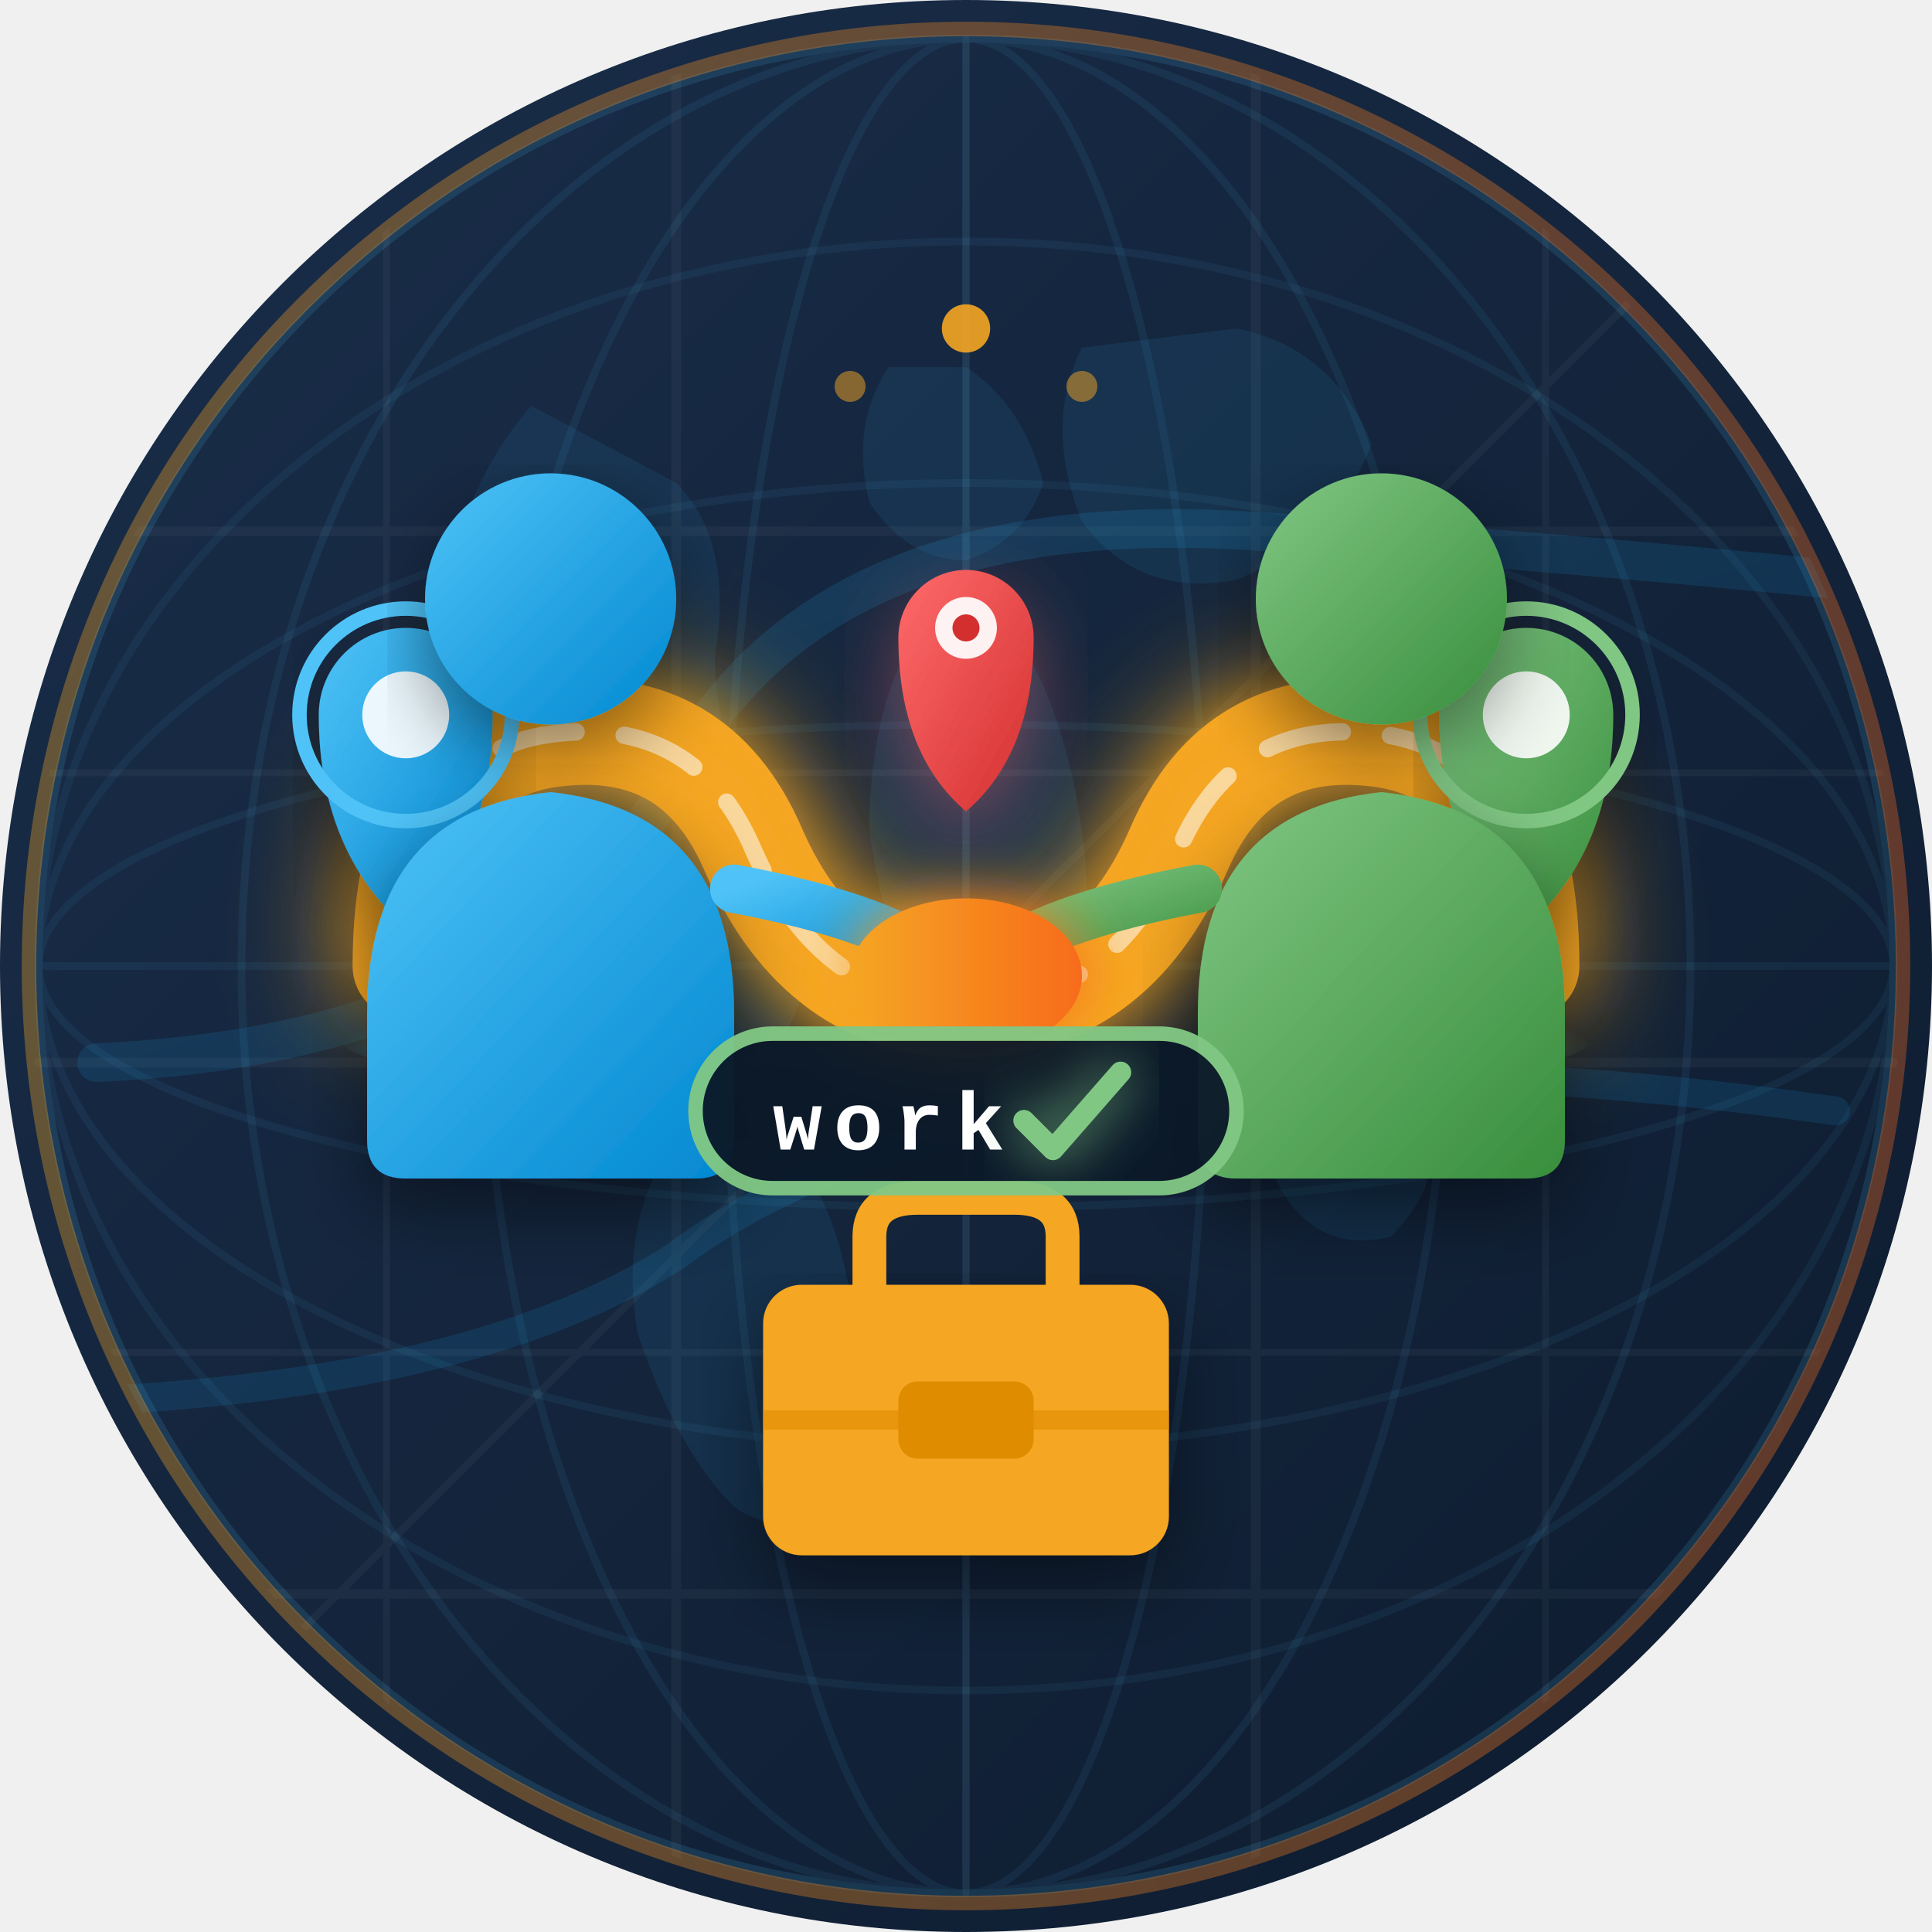
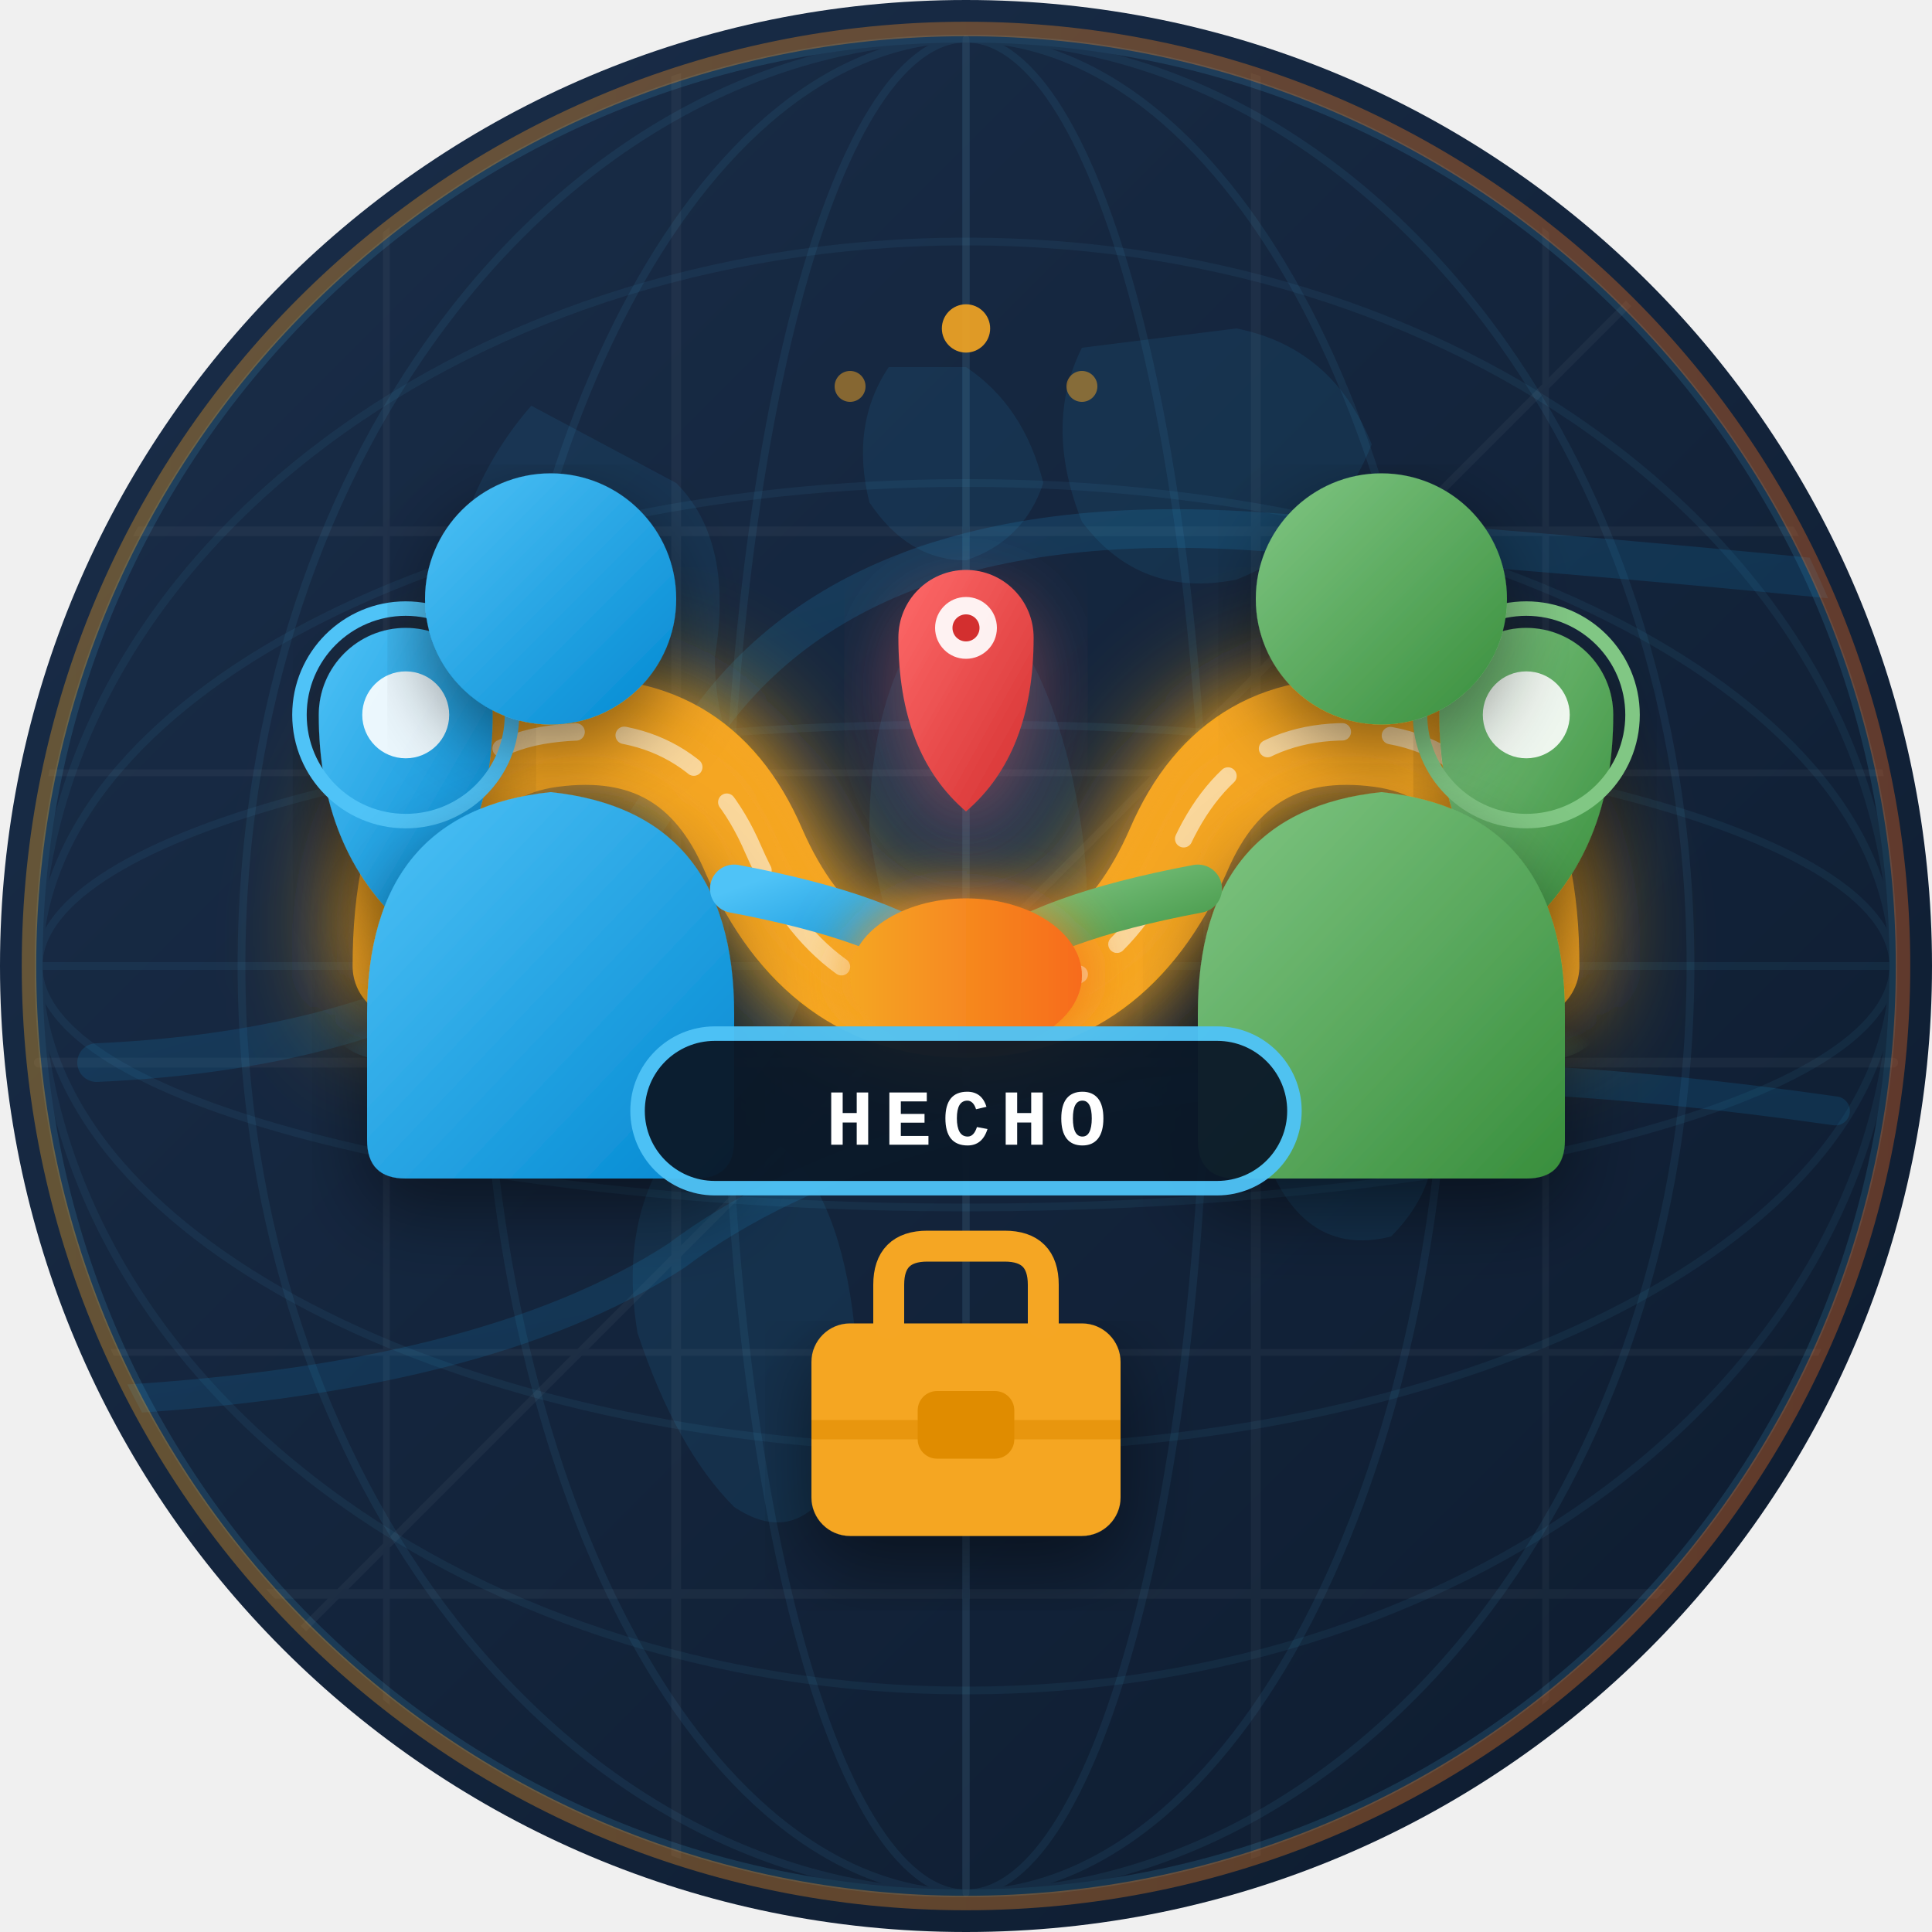
<svg xmlns="http://www.w3.org/2000/svg" viewBox="0 0 200 200" width="200" height="200" role="img" aria-label="AppServicios icon 512">
  <defs>
    <linearGradient id="bgGrad" x1="0%" y1="0%" x2="100%" y2="100%">
      <stop offset="0%" style="stop-color:#1A2E4A" />
      <stop offset="100%" style="stop-color:#0D1B2E" />
    </linearGradient>
    <linearGradient id="clientGrad" x1="0%" y1="0%" x2="100%" y2="100%">
      <stop offset="0%" style="stop-color:#4FC3F7" />
      <stop offset="100%" style="stop-color:#0288D1" />
    </linearGradient>
    <linearGradient id="proGrad" x1="0%" y1="0%" x2="100%" y2="100%">
      <stop offset="0%" style="stop-color:#81C784" />
      <stop offset="100%" style="stop-color:#388E3C" />
    </linearGradient>
    <linearGradient id="bridgeGrad" x1="0%" y1="0%" x2="100%" y2="0%">
      <stop offset="0%" style="stop-color:#F5A623" />
      <stop offset="100%" style="stop-color:#F76B1C" />
    </linearGradient>
    <linearGradient id="roadGrad" x1="0%" y1="0%" x2="100%" y2="100%">
      <stop offset="0%" style="stop-color:#29B6F6;stop-opacity:0.15" />
      <stop offset="100%" style="stop-color:#0277BD;stop-opacity:0.15" />
    </linearGradient>
    <linearGradient id="pinGrad" x1="0%" y1="0%" x2="100%" y2="100%">
      <stop offset="0%" style="stop-color:#FF6B6B" />
      <stop offset="100%" style="stop-color:#D32F2F" />
    </linearGradient>
    <radialGradient id="pinAShadow" cx="50%" cy="80%" r="50%">
      <stop offset="0%" style="stop-color:#4FC3F7;stop-opacity:0.5" />
      <stop offset="100%" style="stop-color:#4FC3F7;stop-opacity:0" />
    </radialGradient>
    <radialGradient id="pinBShadow" cx="50%" cy="80%" r="50%">
      <stop offset="0%" style="stop-color:#81C784;stop-opacity:0.5" />
      <stop offset="100%" style="stop-color:#81C784;stop-opacity:0" />
    </radialGradient>
    <filter id="glow" x="-40%" y="-40%" width="180%" height="180%">
      <feGaussianBlur stdDeviation="3" result="b" />
      <feMerge>
        <feMergeNode in="b" />
        <feMergeNode in="SourceGraphic" />
      </feMerge>
    </filter>
    <filter id="softGlow" x="-60%" y="-60%" width="220%" height="220%">
      <feGaussianBlur stdDeviation="6" result="b" />
      <feMerge>
        <feMergeNode in="b" />
        <feMergeNode in="SourceGraphic" />
      </feMerge>
    </filter>
    <filter id="shadow" x="-15%" y="-15%" width="140%" height="150%">
      <feDropShadow dx="0" dy="3" stdDeviation="4" flood-color="#000" flood-opacity="0.45" />
    </filter>
    <filter id="pinShadow" x="-40%" y="-30%" width="180%" height="200%">
      <feDropShadow dx="0" dy="3" stdDeviation="4" flood-color="#FF6B6B" flood-opacity="0.45" />
    </filter>
    <filter id="routeGlow" x="-20%" y="-80%" width="140%" height="260%">
      <feGaussianBlur stdDeviation="4" result="b" />
      <feMerge>
        <feMergeNode in="b" />
        <feMergeNode in="SourceGraphic" />
      </feMerge>
    </filter>
    <filter id="mapGlow" x="-10%" y="-10%" width="120%" height="120%">
      <feGaussianBlur stdDeviation="1.5" result="b" />
      <feMerge>
        <feMergeNode in="b" />
        <feMergeNode in="SourceGraphic" />
      </feMerge>
    </filter>
    <clipPath id="circleClip">
      <circle cx="100" cy="100" r="97" />
    </clipPath>
    <style>
.routeDash {
stroke-dasharray: 8 5;
animation: dash 1.6s linear infinite;
}
@keyframes dash { to { stroke-dashoffset: -26; } }
.globeRotate {
animation: globeSpin 18s linear infinite;
transform-origin: 100px 100px;
}
@keyframes globeSpin {
from { transform: rotate(0deg); }
to { transform: rotate(360deg); }
}
.globeRotateSlow {
animation: globeSpinSlow 28s linear infinite reverse;
transform-origin: 100px 100px;
}
@keyframes globeSpinSlow {
from { transform: rotate(0deg); }
to { transform: rotate(360deg); }
}
.pulseA {
animation: pulseA 2.2s ease-in-out infinite;
transform-origin: 42px 74px;
}
@keyframes pulseA {
0%,100%{ opacity:.35; r:11; }
50% { opacity:.07; r:15; }
}
.pulseB {
animation: pulseB 2.2s ease-in-out infinite;
animation-delay:.7s;
transform-origin: 158px 74px;
}
@keyframes pulseB {
0%,100%{ opacity:.35; r:11; }
50% { opacity:.07; r:15; }
}
.ubiBounce {
animation: ubiBounce 2s ease-in-out infinite;
transform-origin: 100px 90px;
}
@keyframes ubiBounce {
0%,100%{ transform: translateY(0); }
50% { transform: translateY(-3px); }
}
.armLeft {
animation: armLeft 2s ease-in-out infinite;
transform-origin: 76px 92px;
}
@keyframes armLeft {
0%,100%{ transform: rotate(0deg); opacity:.85; }
50% { transform: rotate(-8deg); opacity:1; }
}
.armRight {
animation: armRight 2s ease-in-out infinite;
animation-delay:.2s;
transform-origin: 124px 92px;
}
@keyframes armRight {
0%,100%{ transform: rotate(0deg); opacity:.85; }
50% { transform: rotate(8deg); opacity:1; }
}
.handshake {
animation: hsPulse 2s ease-in-out infinite;
transform-origin: 100px 101px;
}
@keyframes hsPulse {
0%,100%{ transform: scale(1); opacity:1; }
50% { transform: scale(1.12); opacity:.8; }
}
.routeHalo {
animation: routeHalo 3s ease-in-out infinite;
}
@keyframes routeHalo {
0%,100%{ opacity:.12; }
50% { opacity:.24; }
}
</style>
  </defs>
  <circle cx="100" cy="100" r="100" fill="url(#bgGrad)" />
  <g clip-path="url(#circleClip)">
    <g class="globeRotateSlow" opacity="0.07" stroke="#4FC3F7" fill="none" stroke-width="0.8">
      <ellipse cx="100" cy="100" rx="96" ry="25" />
      <ellipse cx="100" cy="100" rx="96" ry="50" />
      <ellipse cx="100" cy="100" rx="96" ry="75" />
      <ellipse cx="100" cy="100" rx="96" ry="96" />
      <line x1="4" y1="100" x2="196" y2="100" />
    </g>
    <g class="globeRotate" opacity="0.08" stroke="#4FC3F7" fill="none" stroke-width="0.8">
      <ellipse cx="100" cy="100" rx="25" ry="96" />
      <ellipse cx="100" cy="100" rx="50" ry="96" />
      <ellipse cx="100" cy="100" rx="75" ry="96" />
      <ellipse cx="100" cy="100" rx="96" ry="96" />
      <line x1="100" y1="4" x2="100" y2="196" />
    </g>
    <g class="globeRotate" opacity="0.09" fill="#29B6F6" stroke="none">
      <path d="M55,42 Q48,50 46,62 Q44,74 50,82 Q56,88 60,96 Q58,106 62,112 Q70,118 76,114 Q82,108 84,100 Q86,90 80,84 Q74,78 74,68 Q76,56 70,50 Z" />
      <path d="M92,38 Q88,44 90,52 Q94,58 100,58 Q106,56 108,50 Q106,42 100,38 Z" />
      <path d="M96,64 Q90,72 90,86 Q92,100 98,110 Q104,118 108,110 Q114,100 112,86 Q110,72 104,64 Z" />
      <path d="M112,36 Q108,44 112,54 Q118,62 128,60 Q138,56 142,46 Q138,36 128,34 Z" />
      <path d="M70,118 Q64,126 66,138 Q70,150 76,156 Q82,160 86,154 Q90,146 88,134 Q86,122 80,118 Z" />
      <path d="M136,108 Q130,114 132,122 Q136,130 144,128 Q150,122 148,114 Z" />
    </g>
    <g opacity="0.04" stroke="#FFF" stroke-linecap="round">
      <line x1="4" y1="55" x2="196" y2="55" stroke-width="1" />
      <line x1="4" y1="80" x2="196" y2="80" stroke-width="0.7" />
      <line x1="4" y1="110" x2="196" y2="110" stroke-width="1" />
      <line x1="4" y1="140" x2="196" y2="140" stroke-width="0.7" />
      <line x1="4" y1="165" x2="196" y2="165" stroke-width="1" />
      <line x1="40" y1="4" x2="40" y2="196" stroke-width="0.7" />
      <line x1="70" y1="4" x2="70" y2="196" stroke-width="1" />
      <line x1="100" y1="4" x2="100" y2="196" stroke-width="0.7" />
      <line x1="130" y1="4" x2="130" y2="196" stroke-width="1" />
      <line x1="160" y1="4" x2="160" y2="196" stroke-width="0.7" />
      <line x1="15" y1="185" x2="185" y2="15" stroke-width="0.8" />
    </g>
    <path d="M10,110 Q55,108 70,80 Q85,52 130,55 Q160,57 190,60" fill="none" stroke="url(#roadGrad)" stroke-width="4" stroke-linecap="round" />
    <path d="M10,145 Q50,143 70,130 Q90,115 130,112 Q155,110 190,115" fill="none" stroke="url(#roadGrad)" stroke-width="3" stroke-linecap="round" />
  </g>
  <path class="routeHalo" d="M42,100 Q42,78 57,76 Q72,74 78,88 Q85,104 100,104 Q115,104 122,88 Q128,74 143,76 Q158,78 158,100" fill="none" stroke="#F5A623" stroke-width="11" stroke-linecap="round" stroke-linejoin="round" filter="url(#softGlow)" />
  <path d="M42,100 Q42,78 57,76 Q72,74 78,88 Q85,104 100,104 Q115,104 122,88 Q128,74 143,76 Q158,78 158,100" fill="none" stroke="#F5A623" stroke-width="4.5" stroke-linecap="round" stroke-linejoin="round" filter="url(#routeGlow)" />
  <path class="routeDash" d="M42,100 Q42,78 57,76 Q72,74 78,88 Q85,104 100,104 Q115,104 122,88 Q128,74 143,76 Q158,78 158,100" fill="none" stroke="#FFF" stroke-width="1.8" stroke-linecap="round" stroke-linejoin="round" opacity="0.55" />
  <ellipse cx="42" cy="107" rx="7" ry="3" fill="url(#pinAShadow)" opacity="0.6" />
  <path d="M42,74 m-9,0 a9,9 0 1,1 18,0 Q51,88 42,96 Q33,88 33,74 Z" fill="url(#clientGrad)" filter="url(#shadow)" />
  <circle cx="42" cy="74" r="4.5" fill="#FFF" opacity="0.9" />
  <circle class="pulseA" cx="42" cy="74" r="11" fill="none" stroke="#4FC3F7" stroke-width="1.5" />
  <ellipse cx="158" cy="107" rx="7" ry="3" fill="url(#pinBShadow)" opacity="0.6" />
  <path d="M158,74 m-9,0 a9,9 0 1,1 18,0 Q167,88 158,96 Q149,88 149,74 Z" fill="url(#proGrad)" filter="url(#shadow)" />
  <circle cx="158" cy="74" r="4.5" fill="#FFF" opacity="0.9" />
  <circle class="pulseB" cx="158" cy="74" r="11" fill="none" stroke="#81C784" stroke-width="1.5" />
  <g class="ubiBounce">
    <ellipse cx="100" cy="96" rx="5" ry="2.2" fill="#000" opacity="0.22" />
    <path d="M100,66 m-7,0 a7,7 0 1,1 14,0 Q107,78 100,84 Q93,78 93,66 Z" fill="url(#pinGrad)" filter="url(#pinShadow)" />
    <circle cx="100" cy="65" r="3.2" fill="#FFF" opacity="0.92" />
    <circle cx="100" cy="65" r="1.4" fill="#D32F2F" />
  </g>
  <circle cx="57" cy="62" r="13" fill="url(#clientGrad)" filter="url(#shadow)" />
  <path d="M38,105 Q38,84 57,82 Q76,84 76,105 L76,118 Q76,122 72,122 L42,122 Q38,122 38,118 Z" fill="url(#clientGrad)" filter="url(#shadow)" />
  <path class="armLeft" d="M76,92 Q92,95 98,100" fill="none" stroke="url(#clientGrad)" stroke-width="5" stroke-linecap="round" />
  <circle cx="143" cy="62" r="13" fill="url(#proGrad)" filter="url(#shadow)" />
  <path d="M124,105 Q124,84 143,82 Q162,84 162,105 L162,118 Q162,122 158,122 L128,122 Q124,122 124,118 Z" fill="url(#proGrad)" filter="url(#shadow)" />
  <path class="armRight" d="M124,92 Q108,95 102,100" fill="none" stroke="url(#proGrad)" stroke-width="5" stroke-linecap="round" />
  <g class="handshake">
    <line x1="78" y1="100" x2="122" y2="100" stroke="url(#bridgeGrad)" stroke-width="3.5" stroke-linecap="round" opacity="0.7" />
    <ellipse cx="100" cy="101" rx="12" ry="8" fill="url(#bridgeGrad)" filter="url(#glow)" />
  </g>
-   <rect x="79" y="133" width="42" height="28" rx="4" fill="#F5A623" filter="url(#shadow)" />
-   <path d="M90,133 L90,128 Q90,124 95,124 L105,124 Q110,124 110,128 L110,133" fill="none" stroke="#F5A623" stroke-width="3.5" stroke-linecap="round" stroke-linejoin="round" />
-   <line x1="79" y1="147" x2="121" y2="147" stroke="#E08C00" stroke-width="2" opacity="0.6" />
-   <rect x="93" y="143" width="14" height="8" rx="2" fill="#E08C00" />
-   <rect x="72" y="107" width="56" height="16" rx="8" fill="#0A1828" stroke="#81C784" stroke-width="1.5" opacity="0.95" />
-   <text x="80" y="119" font-family="'Courier New', monospace" font-size="8.5" fill="#FFFFFF" text-anchor="start" font-weight="700" letter-spacing="1.2">work</text>
-   <polyline points="106,116 109,119 116,111" fill="none" stroke="#81C784" stroke-width="2.2" stroke-linecap="round" stroke-linejoin="round" filter="url(#glow)" />
+   <rect x="84" y="137" width="32" height="22" rx="4" fill="#F5A623" filter="url(#shadow)" />
+   <path d="M92,137 L92,133 Q92,129 96,129 L104,129 Q108,129 108,133 L108,137" fill="none" stroke="#F5A623" stroke-width="3.2" stroke-linecap="round" stroke-linejoin="round" />
+   <line x1="84" y1="148" x2="116" y2="148" stroke="#E08C00" stroke-width="2" opacity="0.6" />
+   <rect x="95" y="144" width="10" height="7" rx="2" fill="#E08C00" />
+   <rect x="66" y="107" width="68" height="16" rx="8" fill="#0A1828" stroke="#4FC3F7" stroke-width="1.5" opacity="0.95" />
+   <text x="100" y="118.5" font-family="'Courier New', monospace" font-size="8.2" fill="#FFFFFF" text-anchor="middle" font-weight="700" letter-spacing="1.1">HECHO</text>
  <circle cx="100" cy="34" r="2.5" fill="#F5A623" opacity="0.9" />
  <circle cx="112" cy="40" r="1.6" fill="#F5A623" opacity="0.5" />
  <circle cx="88" cy="40" r="1.6" fill="#F5A623" opacity="0.5" />
  <circle cx="100" cy="100" r="97" fill="none" stroke="url(#bridgeGrad)" stroke-width="1.5" opacity="0.35" />
</svg>
